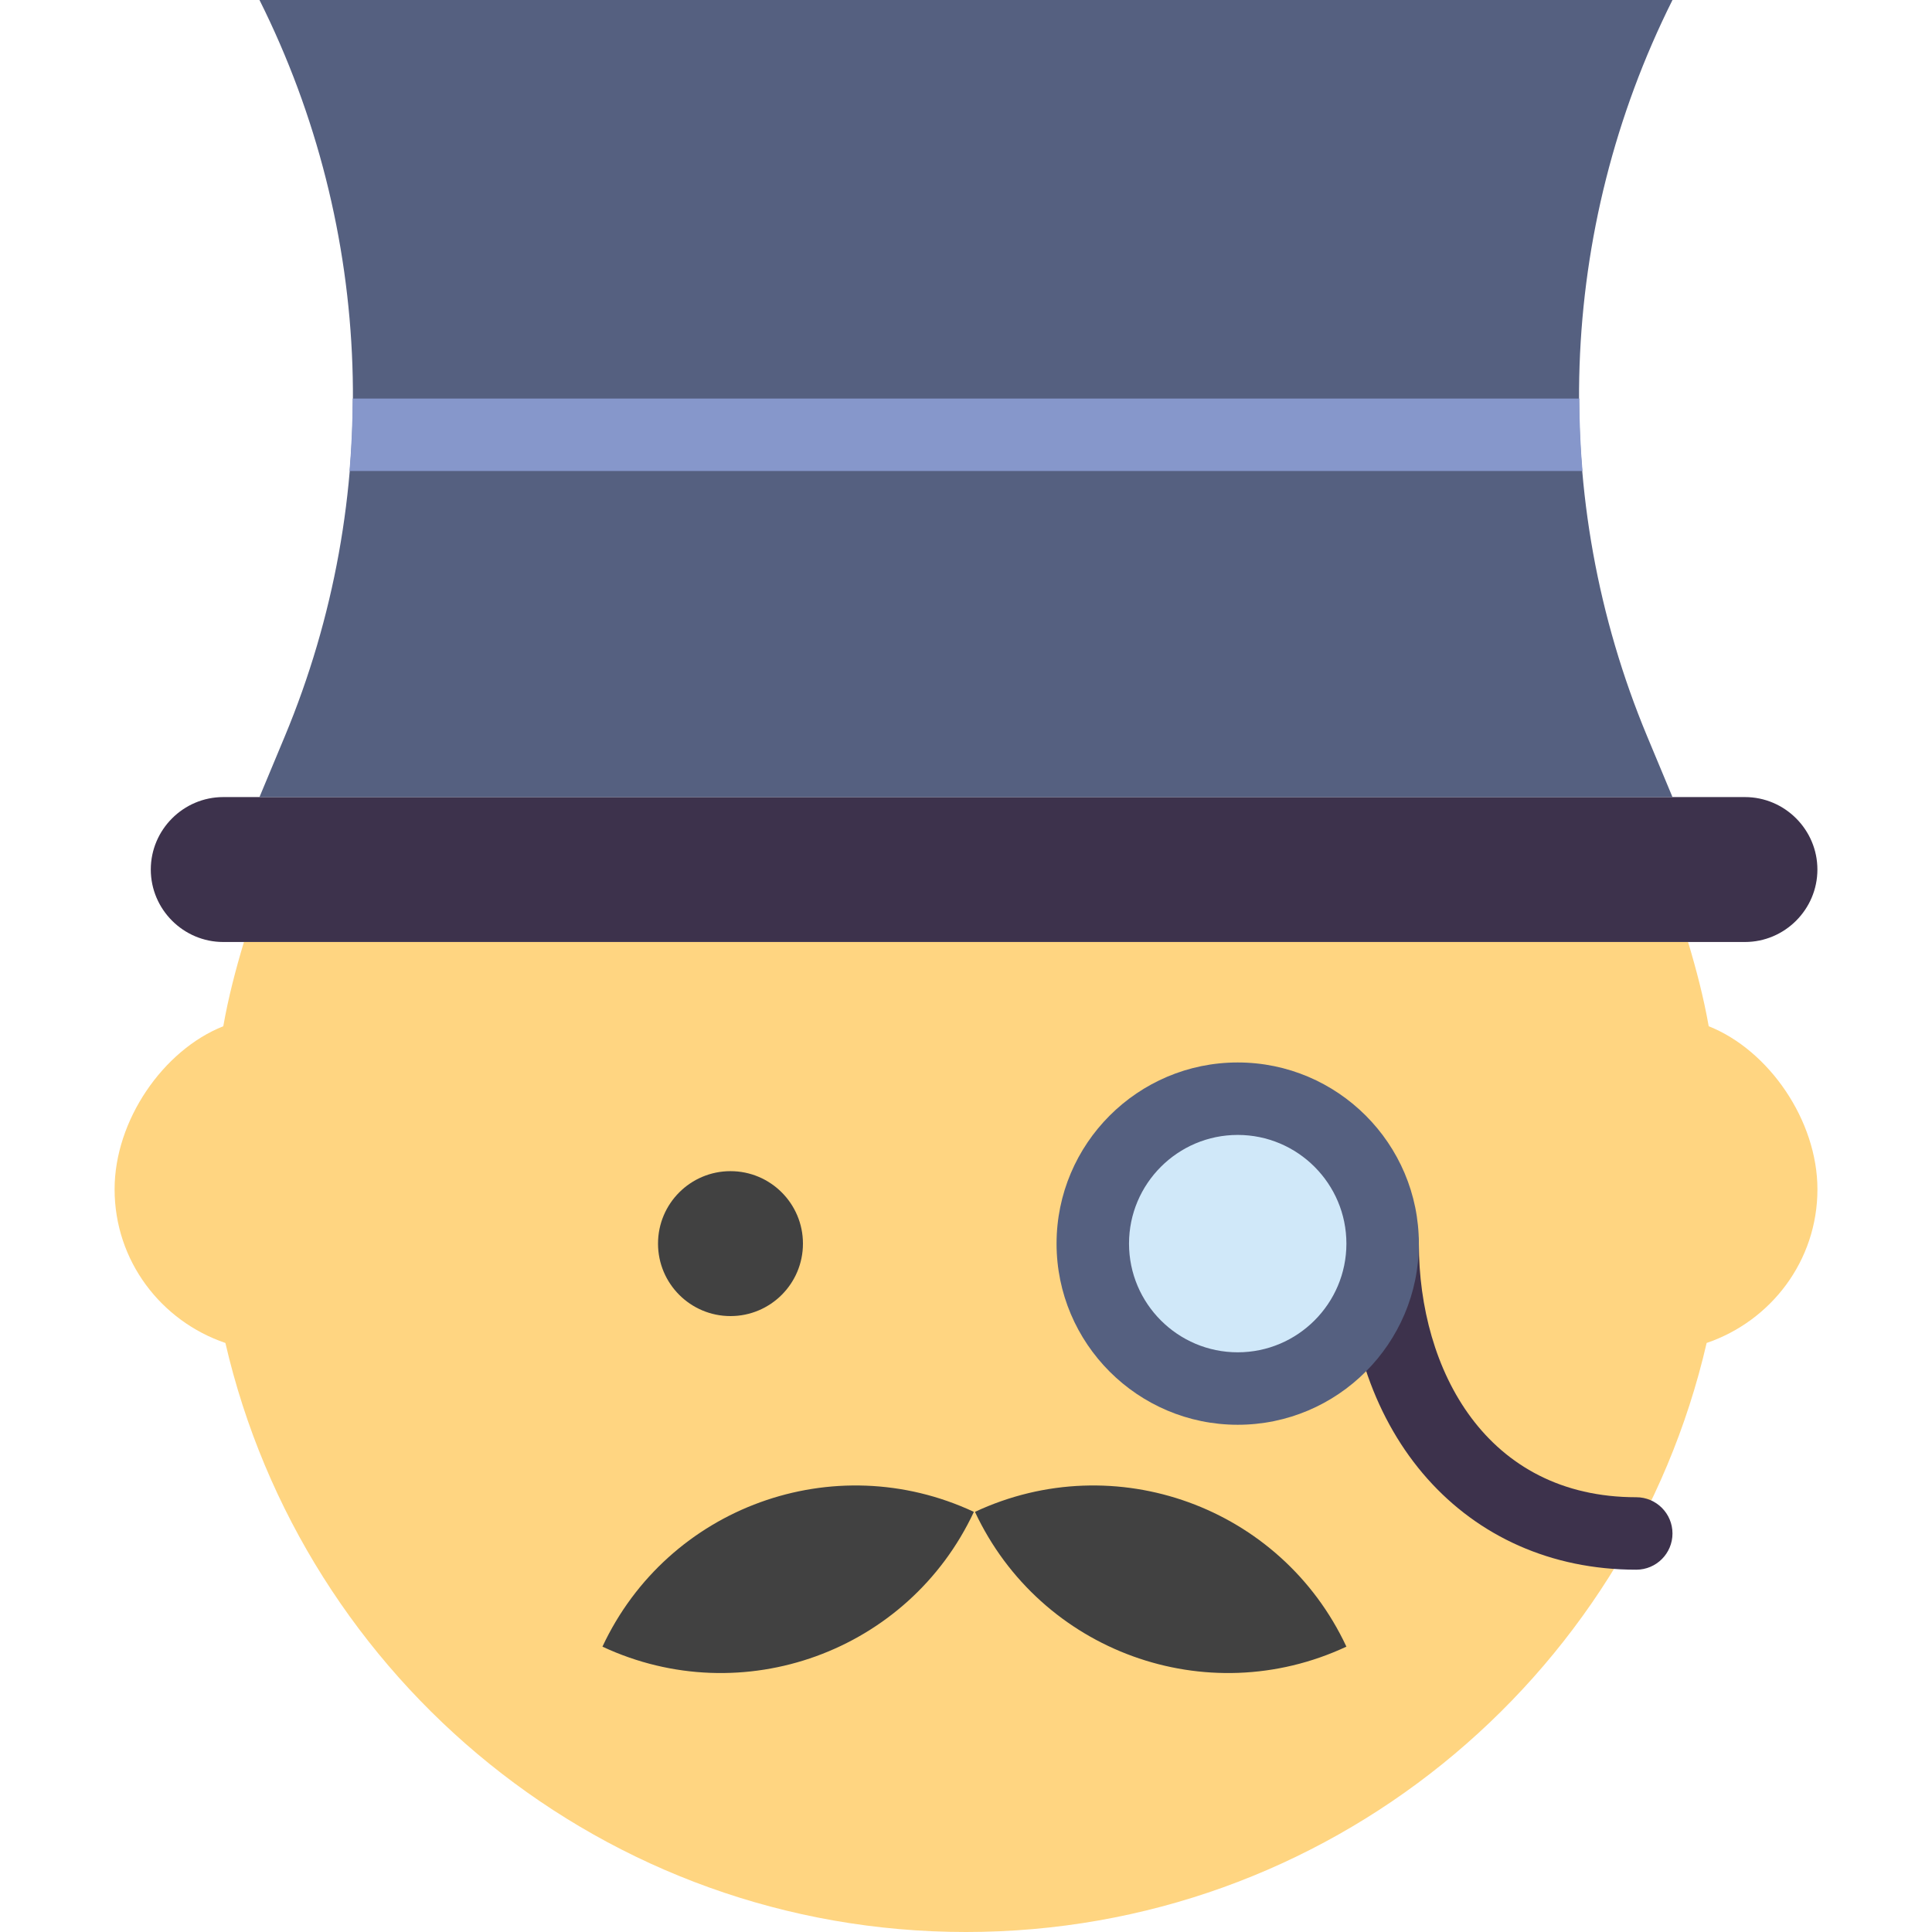
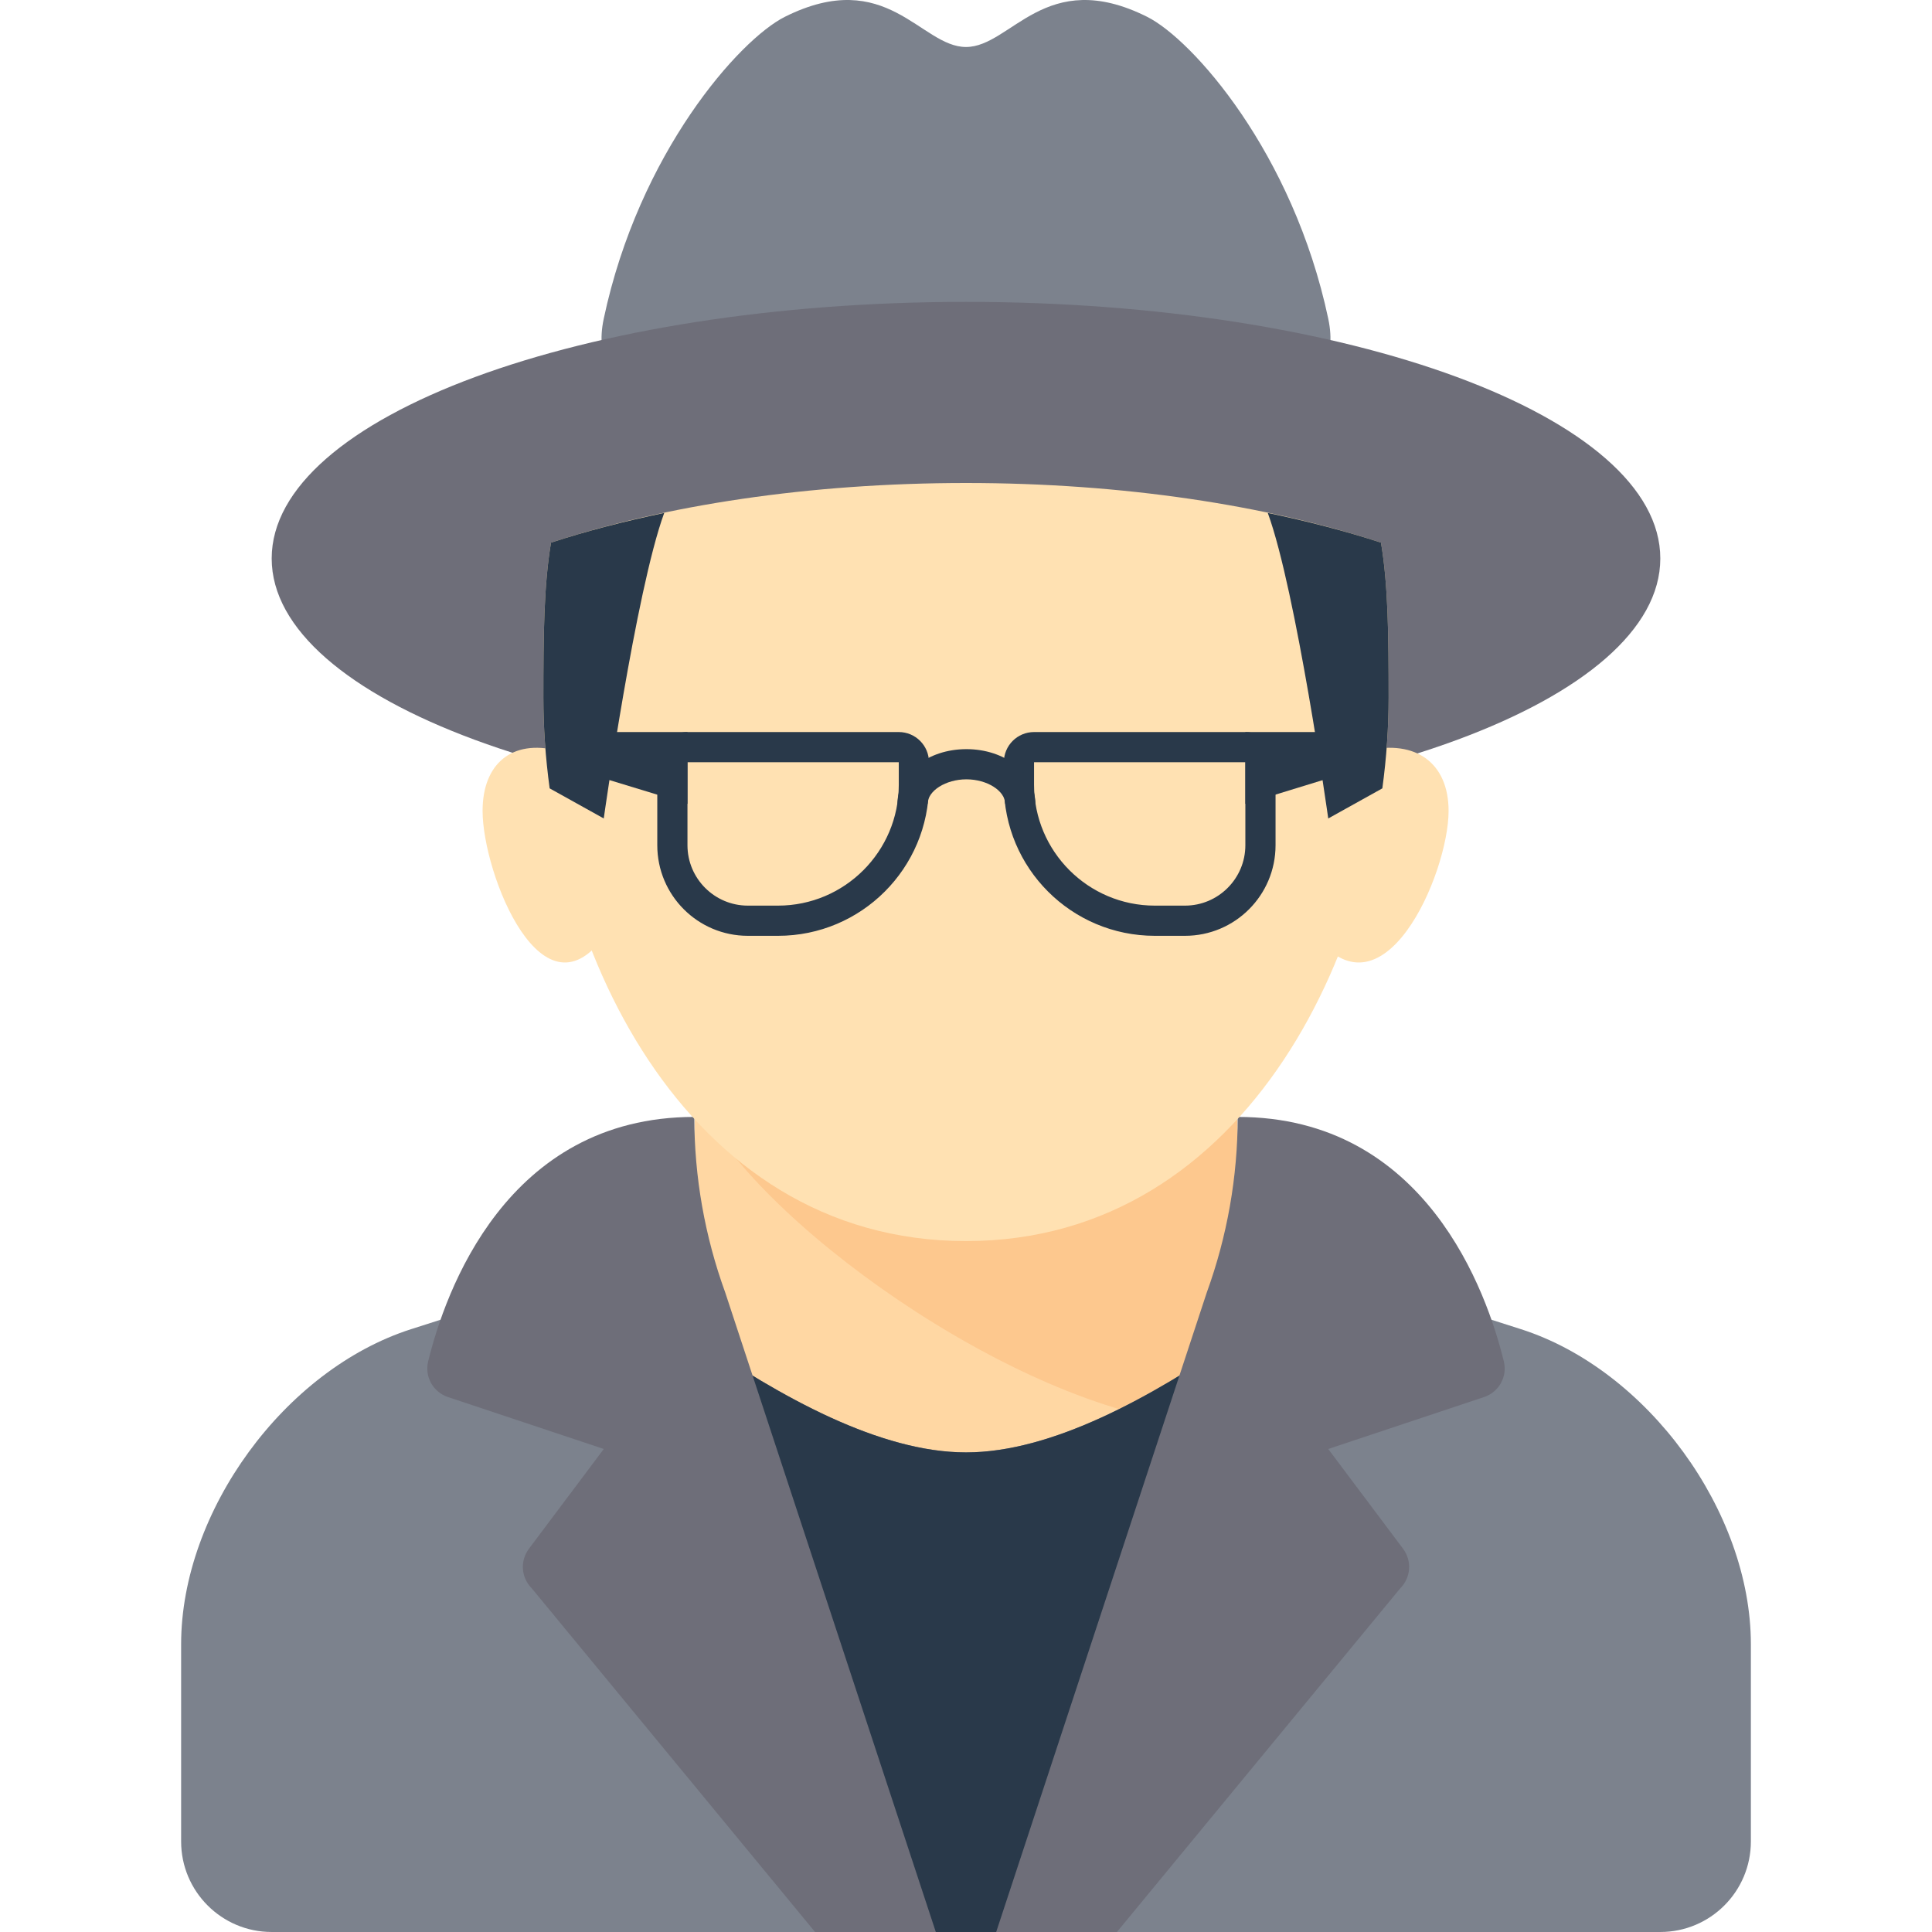
- <svg xmlns="http://www.w3.org/2000/svg" height="800px" width="800px" version="1.1" id="Capa_1" viewBox="0 0 53.325 53.325" xml:space="preserve">
+ <svg xmlns="http://www.w3.org/2000/svg" height="800px" width="800px" version="1.1" id="Capa_1" viewBox="0 0 421.141 421.141" xml:space="preserve">
  <g>
-     <path style="fill:#FFD581;" d="M47.162,28.325c-0.141-0.797-0.342-1.567-0.57-2.325H6.733c-0.228,0.758-0.43,1.528-0.57,2.325   c-1.663,0.661-3,2.602-3,4.5c0,1.978,1.284,3.639,3.058,4.242c2.153,9.31,10.478,16.258,20.442,16.258   c9.964,0,18.29-6.948,20.442-16.258c1.774-0.604,3.058-2.265,3.058-4.242C50.162,30.927,48.825,28.986,47.162,28.325z" />
-     <circle style="fill:#414141;" cx="20.162" cy="34.325" r="2" />
-     <path style="fill:#414141;" d="M26.88,41.729c-3.861-1.805-8.447-0.142-10.252,3.72C20.489,47.254,25.075,45.59,26.88,41.729z" />
-     <path style="fill:#414141;" d="M26.91,41.729c3.861-1.805,8.447-0.142,10.252,3.72C33.301,47.254,28.716,45.59,26.91,41.729z" />
-     <path style="fill:#3D324C;" d="M45.162,43.325c-4.71,0-8-3.701-8-9c0-0.553,0.448-1,1-1s1,0.447,1,1c0,3.484,1.855,7,6,7   c0.552,0,1,0.447,1,1S45.715,43.325,45.162,43.325z" />
-     <path style="fill:#3D324C;" d="M48.162,26h-42c-1.1,0-2-0.9-2-2v0c0-1.1,0.9-2,2-2h42c1.1,0,2,0.9,2,2v0   C50.162,25.1,49.262,26,48.162,26z" />
-     <path style="fill:#556080;" d="M46.162,22h-39l0.7-1.679C10.593,13.767,10.337,6.35,7.162,0l0,0h39l0,0   c-3.175,6.35-3.43,13.767-0.7,20.321L46.162,22z" />
-     <path style="fill:#8697CB;" d="M43.591,11H9.734c-0.002,0.667-0.031,1.334-0.087,2h34.031C43.621,12.334,43.593,11.667,43.591,11z" />
    <g>
-       <circle style="fill:#D0E8F9;" cx="34.162" cy="34.325" r="4" />
-       <path style="fill:#556080;" d="M34.162,39.325c-2.757,0-5-2.243-5-5s2.243-5,5-5s5,2.243,5,5S36.919,39.325,34.162,39.325z     M34.162,31.325c-1.654,0-3,1.346-3,3s1.346,3,3,3s3-1.346,3-3S35.817,31.325,34.162,31.325z" />
+       <path style="fill:#7C828D;" d="M289.534,69.466c-7.677-36.192-29.611-60.868-39.482-65.803    c-22.209-11.104-29.611,6.58-39.482,6.58s-17.273-17.685-39.482-6.58c-9.87,4.935-31.805,29.611-39.482,65.803    c-7.677,36.192,78.964,6.58,78.964,6.58S297.211,105.658,289.534,69.466z" />
+     </g>
+     <g>
+       <ellipse style="fill:#6E6E79;" cx="210.57" cy="121.736" rx="151.347" ry="55.933" />
+     </g>
+     <g>
+       <path style="fill:#FFD7A3;" d="M138.277,281.887c14.716-9.475,13.07-37.675,13.07-44.255h118.446c0,6.58-1.825,34.78,12.89,44.255    l-72.113,80.771L138.277,281.887z" />
+     </g>
+     <g>
+       <path style="fill:#FDC88E;" d="M256.632,310.016l26.051-28.129c-14.716-9.474-12.89-37.675-12.89-44.255H151.347    C159.845,262.065,216.054,303.984,256.632,310.016z" />
+     </g>
+     <g>
+       <path style="fill:#7C828D;" d="M361.918,421.14c10.903,0,19.741-8.838,19.741-19.741v-42.981    c0-28.954-22.562-59.864-50.138-68.687l-41.168-13.173c-22.149,16.936-53.802,40.039-79.782,40.039s-57.633-23.103-79.782-40.039    L89.62,289.731c-27.576,8.823-50.138,39.733-50.138,68.687v42.981c0,10.903,8.838,19.741,19.741,19.741H361.918z" />
+     </g>
+     <g>
+       <path style="fill:#29394A;" d="M210.57,316.596c-18.694,0-40.309-11.967-59.223-24.985v63.726l46.059,65.803h26.325l46.061-65.803    v-63.726C250.879,304.629,229.264,316.596,210.57,316.596z" />
+     </g>
+     <g>
+       <path style="fill:#6E6E79;" d="M158.094,281.765l45.896,139.375h-26.321l-61.768-74.928c-2.316-2.316-2.576-5.981-0.611-8.601    l16.317-21.756l-33.95-11.317c-3.25-1.083-5.137-4.443-4.326-7.771c3.657-15.002,17.009-53.296,58.016-53.296v0    C151.347,256.532,153.631,269.491,158.094,281.765z" />
+     </g>
+     <g>
+       <path style="fill:#6E6E79;" d="M263.047,281.765l-45.896,139.375h26.321l61.768-74.928c2.316-2.316,2.576-5.981,0.611-8.601    l-16.317-21.756l33.95-11.317c3.25-1.083,5.137-4.443,4.326-7.771c-3.657-15.002-17.009-53.296-58.016-53.296v0    C269.793,256.532,267.51,269.491,263.047,281.765z" />
+     </g>
+     <g>
+       <path style="fill:#FFE1B2;" d="M120.114,118.285c-1.582,9.309-1.668,20.502-1.668,33.803c0,52.696,30.343,118.446,92.124,118.446    s92.124-65.75,92.124-118.446c0-13.302-0.086-24.494-1.668-33.803c-24.784-8.127-56.221-13-90.457-13    S144.898,110.158,120.114,118.285z" />
+     </g>
+     <g>
+       <path style="fill:#FFE1B2;" d="M121.521,163.604c-9.864-2.468-16.326,2.805-16.326,13.161c0,13.709,13.265,47.296,27.21,26.321    C146.351,182.111,121.521,163.604,121.521,163.604z" />
+     </g>
+     <g>
+       <path style="fill:#FFE1B2;" d="M297.944,163.604c10.767-2.468,17.821,2.805,17.821,13.161c0,13.709-14.479,47.296-29.701,26.321    S297.944,163.604,297.944,163.604z" />
+     </g>
+     <g>
+       <path style="fill:#29394A;" d="M118.446,152.088c0,6.44,0.46,13.075,1.369,19.761l11.792,6.56c0,0,6.992-49.682,13.161-66.544    c-0.01-0.016-0.017-0.031-0.028-0.048c-8.739,1.833-17.027,3.975-24.626,6.467C118.532,127.595,118.446,138.787,118.446,152.088z" />
+     </g>
+     <g>
+       <path style="fill:#29394A;" d="M302.695,152.088c0,6.44-0.46,13.075-1.369,19.761l-11.792,6.56c0,0-6.992-49.682-13.161-66.544    c0.01-0.016,0.017-0.031,0.028-0.048c8.739,1.833,17.027,3.975,24.626,6.467C302.609,127.595,302.695,138.787,302.695,152.088z" />
+     </g>
+     <g>
+       <g>
+         <g>
+           <path style="fill:#29394A;" d="M195.918,166.153v4.935c0,14.514-11.808,26.321-26.321,26.321h-6.58      c-7.257,0-13.161-5.904-13.161-13.161v-18.096H195.918 M195.918,159.573h-46.062c-3.634,0-6.58,2.946-6.58,6.58v18.096      c0,10.903,8.838,19.741,19.741,19.741h6.58c18.171,0,32.902-14.731,32.902-32.902v-4.935      C202.498,162.519,199.552,159.573,195.918,159.573L195.918,159.573z" />
+         </g>
+       </g>
+       <g>
+         <g>
+           <path style="fill:#29394A;" d="M271.465,166.153v18.096c0,7.257-5.904,13.161-13.161,13.161h-6.58      c-14.514,0-26.321-11.808-26.321-26.321v-4.935H271.465 M271.465,159.573h-46.062c-3.634,0-6.58,2.946-6.58,6.58v4.935      c0,18.171,14.731,32.902,32.902,32.902h6.58c10.903,0,19.741-8.838,19.741-19.741v-18.096      C278.046,162.519,275.1,159.573,271.465,159.573L271.465,159.573z" />
+         </g>
+       </g>
+       <g>
+         <g>
+           <polygon style="fill:#29394A;" points="125.026,159.573 149.856,159.573 149.856,175.227 125.026,167.659     " />
+         </g>
+       </g>
+       <g>
+         <g>
+           <polygon style="fill:#29394A;" points="296.114,159.573 271.466,159.573 271.466,175.227 296.114,167.659     " />
+         </g>
+       </g>
+       <g>
+         <g>
+           <path style="fill:#29394A;" d="M225.691,175.227h-6.58c0-2.847-3.949-5.347-8.45-5.347s-8.45,2.5-8.45,5.347h-6.58      c0-6.69,6.603-11.927,15.031-11.927S225.691,168.537,225.691,175.227z" />
+         </g>
+       </g>
    </g>
  </g>
</svg>
